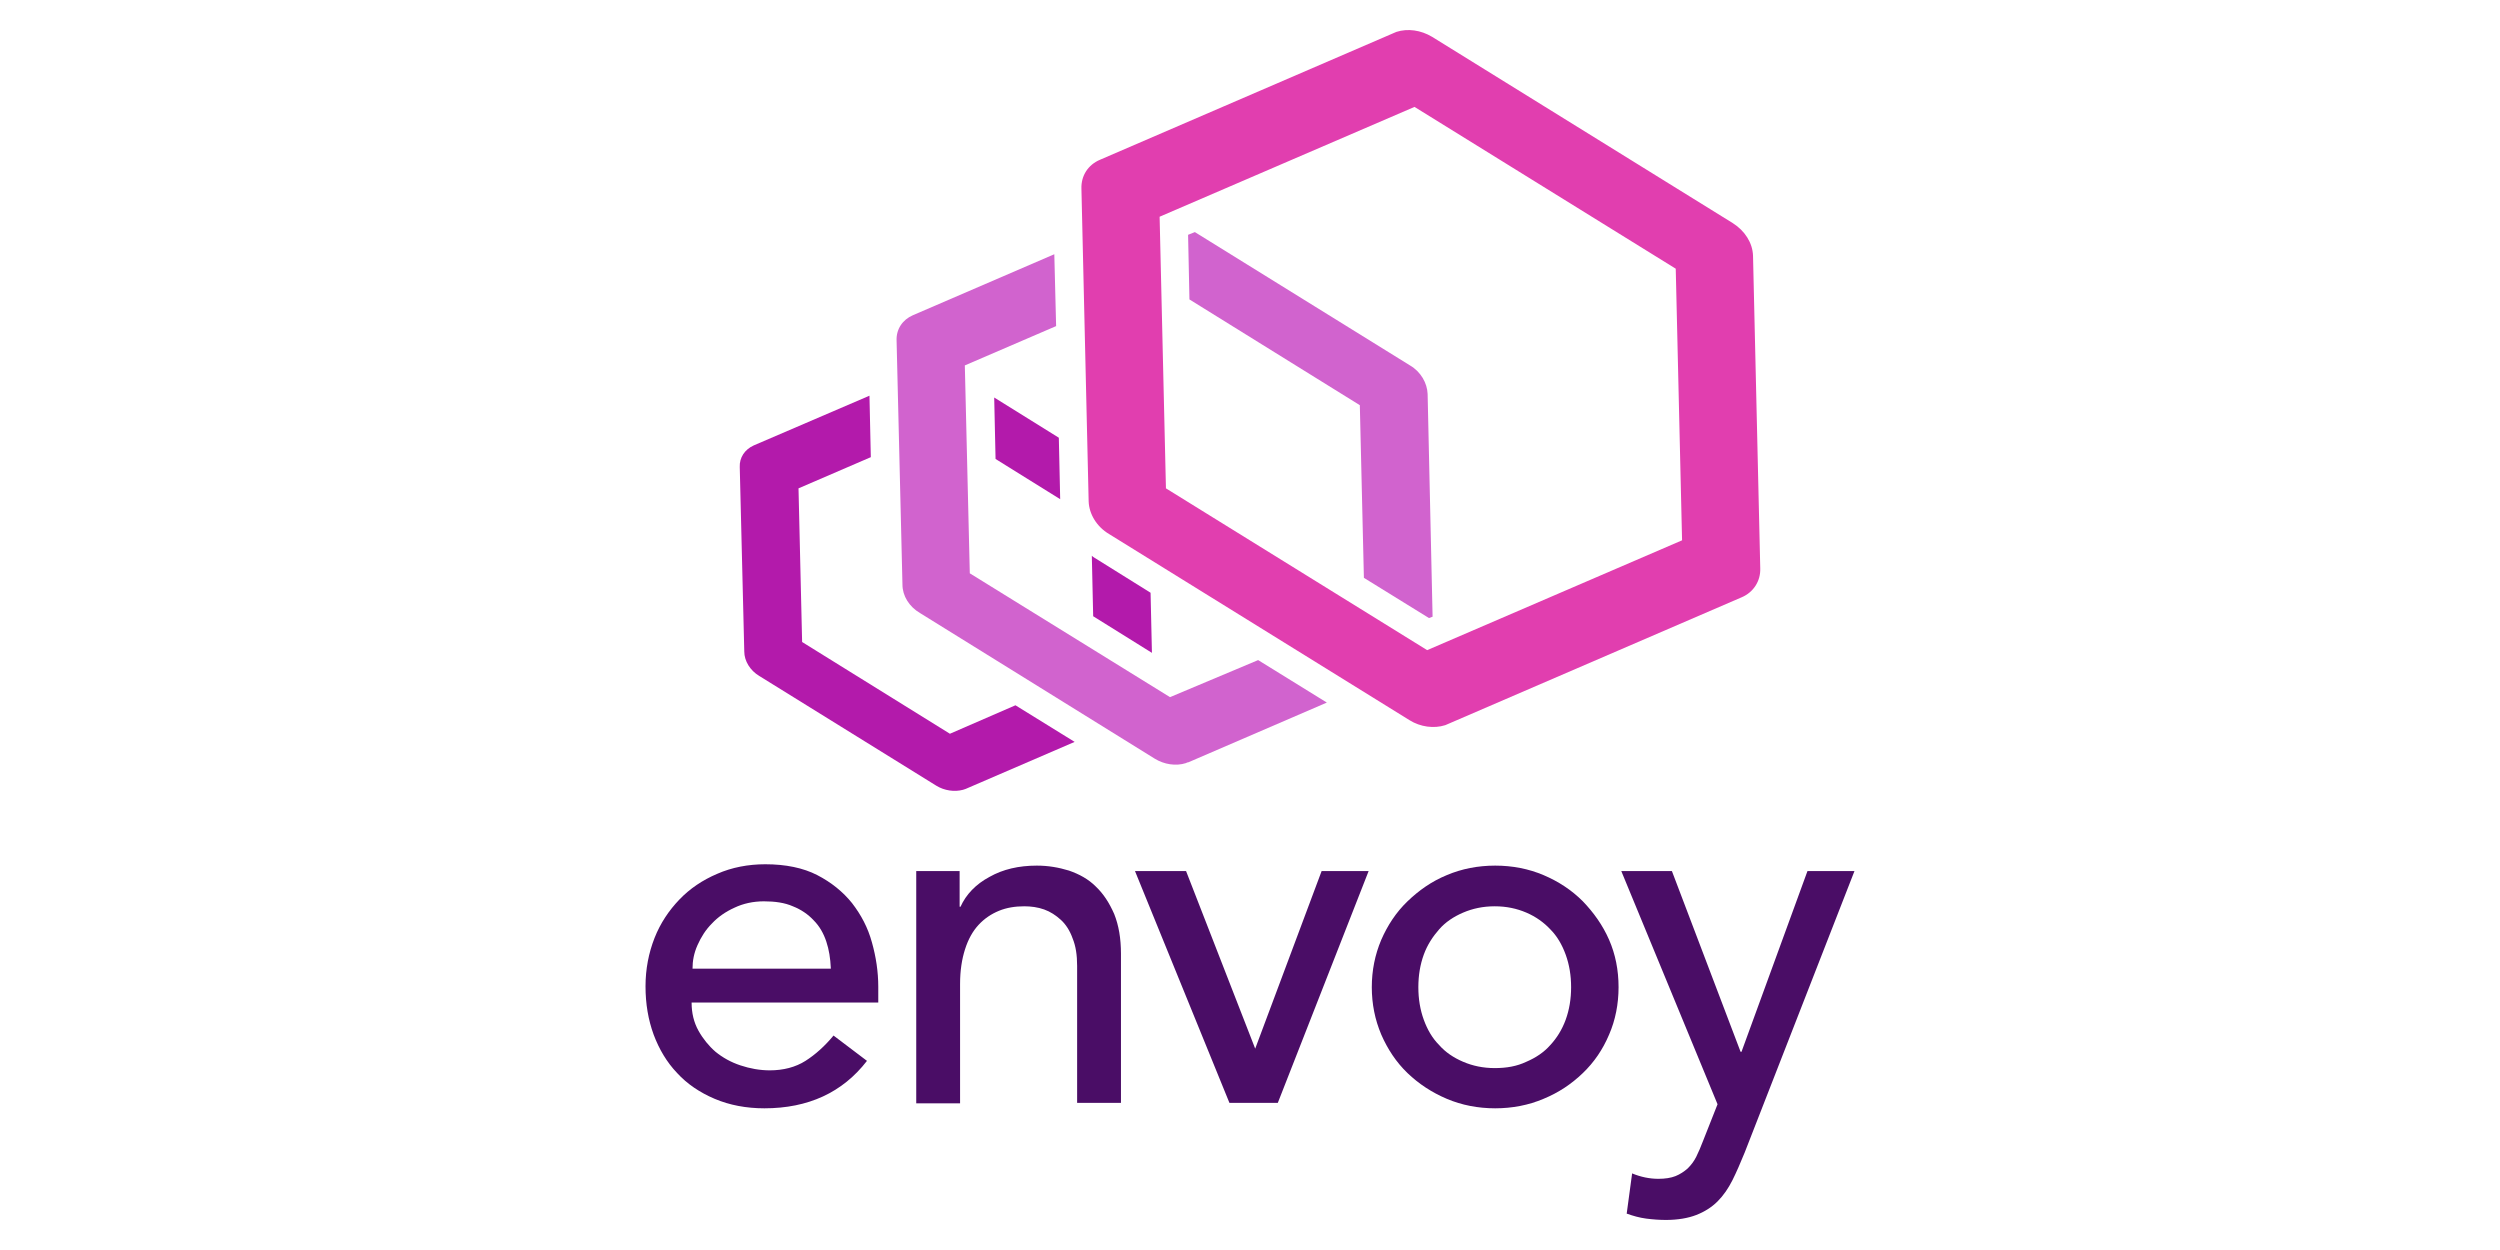
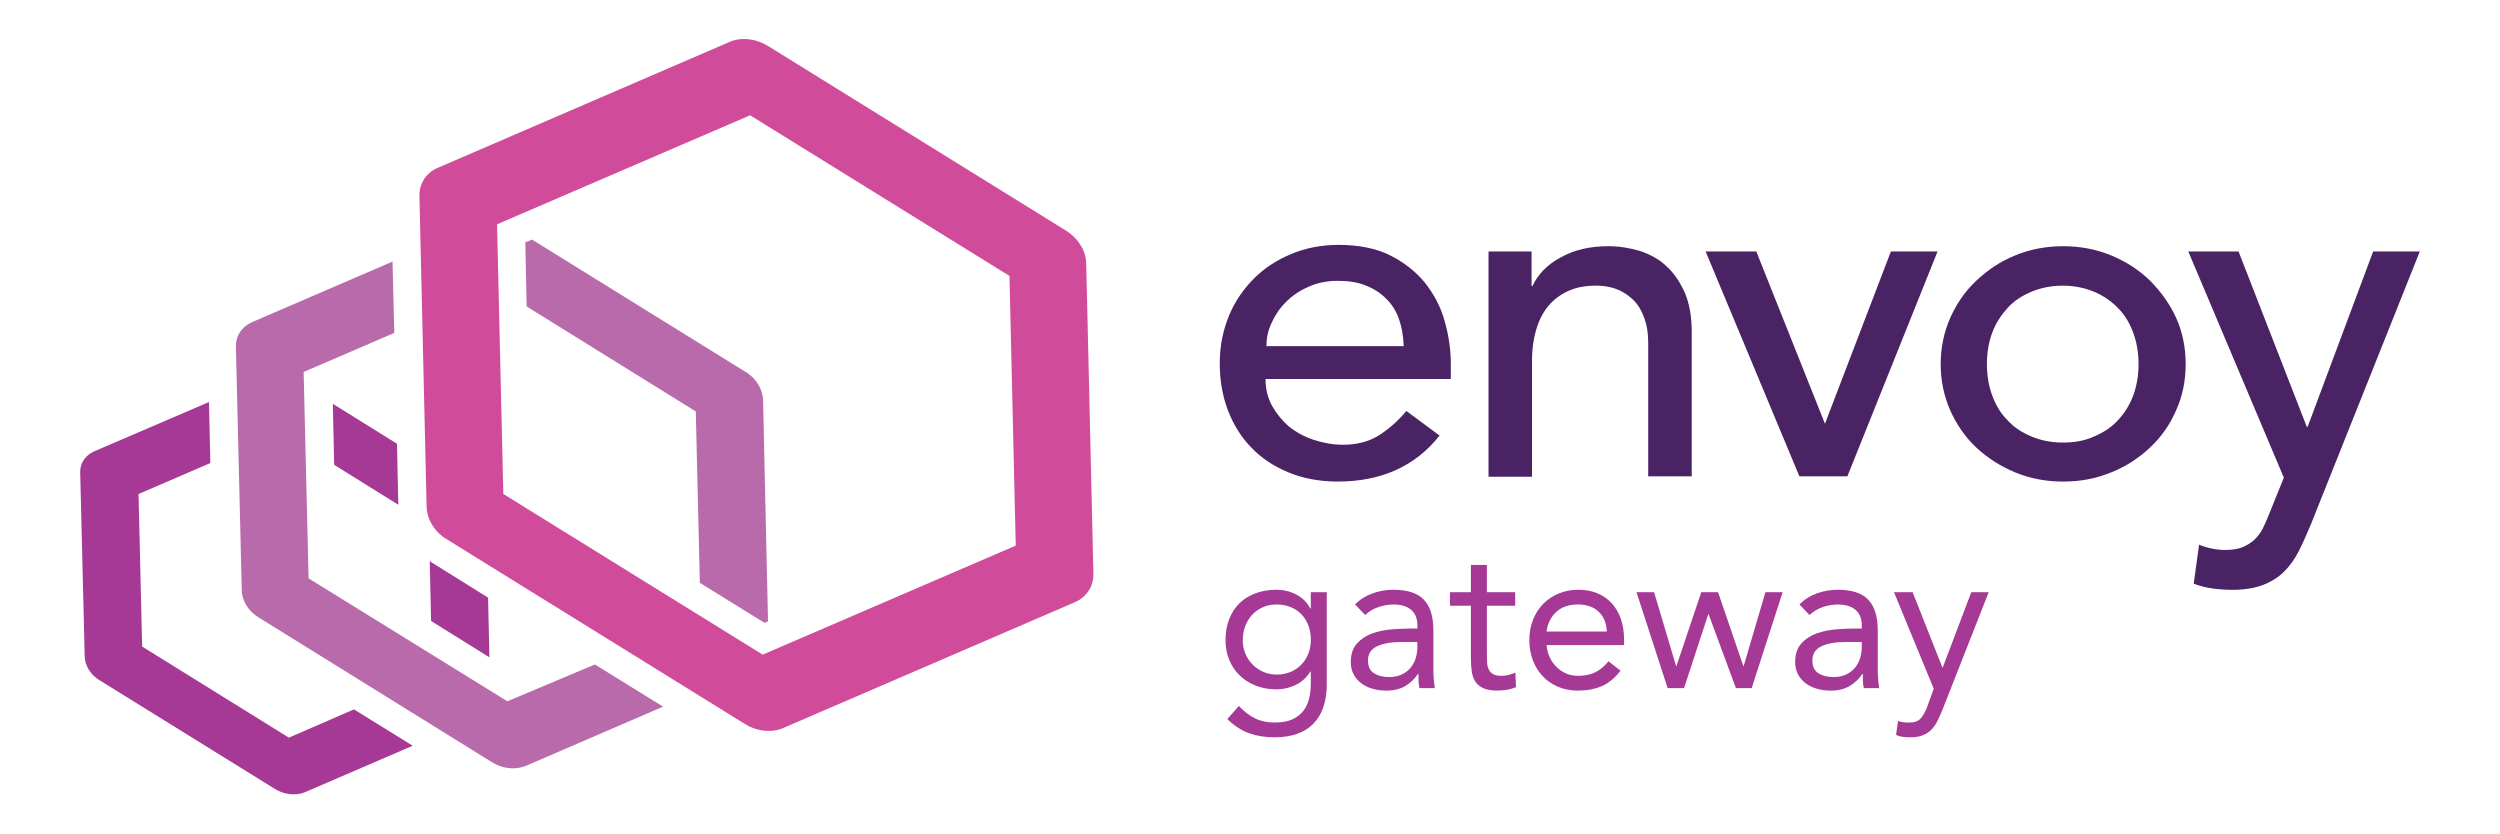
- <svg xmlns="http://www.w3.org/2000/svg" xmlns:xlink="http://www.w3.org/1999/xlink" version="1.1" id="Layer_1" x="0px" y="0px" width="120" height="60" viewBox="0 0 120 60" xml:space="preserve">
-   <defs id="defs37">
-     <defs id="defs5">
-       <rect height="296.2" width="271.8" y="13.6" x="22.9" id="SVGID_1_" />
-     </defs>
-     <clipPath id="SVGID_2_">
-       <use id="use7" style="overflow:visible" xlink:href="#SVGID_1_" x="0" y="0" width="100%" height="100%" />
-     </clipPath>
+ <svg xmlns="http://www.w3.org/2000/svg" version="1.1" viewBox="0 0 1200 400">
+   <defs>
+     <style>
+       .cls-1 {
+         fill: #d04c9b;
+       }
+ 
+       .cls-2 {
+         fill: #4a2365;
+       }
+ 
+       .cls-3 {
+         fill: #b96aab;
+       }
+ 
+       .cls-4 {
+         isolation: isolate;
+       }
+ 
+       .cls-5 {
+         fill: #a53995;
+       }
+     </style>
  </defs>
-   <style type="text/css" id="style2">
- 
- 	.st0{clip-path:url(#SVGID_2_);fill:#E13EAF;}
- 	.st1{clip-path:url(#SVGID_2_);fill:#4A0D66;}
- 	.st2{clip-path:url(#SVGID_2_);fill:#B31AAB;}
- 	.st3{clip-path:url(#SVGID_2_);fill:#D163CE;}
- 
- </style>
-   <g id="g915" transform="translate(1.7000005e-8,0.190089)">
-     <g transform="translate(3.767384,2.396972)" id="g892">
-       <path style="fill:#4a0d66" id="path10" clip-path="url(#SVGID_2_)" d="m 35.5,260.3 c 0,2.2 0.5,4.3 1.5,6.1 1,1.8 2.3,3.4 3.8,4.7 1.6,1.3 3.4,2.3 5.5,3 2.1,0.7 4.3,1.1 6.5,1.1 3,0 5.7,-0.7 7.9,-2.1 2.2,-1.4 4.3,-3.3 6.2,-5.6 l 7.4,5.6 c -5.4,7 -13,10.5 -22.7,10.5 -4,0 -7.7,-0.7 -11,-2.1 -3.3,-1.4 -6.1,-3.3 -8.3,-5.7 -2.3,-2.4 -4,-5.3 -5.2,-8.5 -1.2,-3.3 -1.8,-6.8 -1.8,-10.7 0,-3.8 0.7,-7.4 2,-10.7 1.3,-3.3 3.2,-6.1 5.5,-8.5 2.3,-2.4 5.1,-4.3 8.4,-5.7 3.2,-1.4 6.8,-2.1 10.6,-2.1 4.5,0 8.4,0.8 11.5,2.4 3.1,1.6 5.7,3.7 7.7,6.2 2,2.6 3.5,5.4 4.4,8.7 0.9,3.2 1.4,6.5 1.4,9.8 v 3.5 H 35.5 Z m 30.8,-7.7 c -0.1,-2.2 -0.4,-4.1 -1,-5.9 -0.6,-1.8 -1.5,-3.4 -2.8,-4.7 -1.2,-1.3 -2.8,-2.4 -4.6,-3.1 -1.8,-0.8 -4,-1.1 -6.4,-1.1 -2.4,0 -4.6,0.5 -6.5,1.4 -2,0.9 -3.7,2.1 -5,3.5 -1.4,1.4 -2.4,3 -3.2,4.8 -0.8,1.8 -1.1,3.5 -1.1,5.2 h 30.6 z" class="st1" transform="matrix(0.2169349,0,0,0.2169349,21.72913,-10.91071)" />
-       <path style="fill:#4a0d66" id="path12" clip-path="url(#SVGID_2_)" d="m 85.1,231.1 h 9.7 V 239 H 95 c 1.2,-2.7 3.4,-5 6.4,-6.6 3,-1.7 6.5,-2.5 10.5,-2.5 2.5,0 4.8,0.4 7.1,1.1 2.3,0.8 4.3,1.9 5.9,3.5 1.7,1.6 3,3.6 4.1,6.1 1,2.5 1.5,5.4 1.5,8.8 v 33 h -9.7 v -30.3 c 0,-2.4 -0.3,-4.4 -1,-6.1 -0.6,-1.7 -1.5,-3.1 -2.6,-4.1 -1.1,-1 -2.3,-1.8 -3.7,-2.3 -1.4,-0.5 -2.9,-0.7 -4.4,-0.7 -2,0 -3.9,0.3 -5.6,1 -1.7,0.7 -3.2,1.7 -4.5,3.1 -1.3,1.4 -2.3,3.2 -3,5.4 -0.7,2.2 -1.1,4.7 -1.1,7.7 v 26.4 h -9.7 v -51.4 z" class="st1" transform="matrix(0.2169349,0,0,0.2169349,21.72913,-10.91071)" />
-       <polygon style="fill:#4a0d66" id="polygon14" clip-path="url(#SVGID_2_)" points="144.9,231.1 160.2,270.4 174.9,231.1 185.3,231.1 165.2,282.4 154.5,282.4 133.6,231.1 " class="st1" transform="matrix(0.2169349,0,0,0.2169349,21.72913,-10.91071)" />
-       <path style="fill:#4a0d66" id="path16" clip-path="url(#SVGID_2_)" d="m 186,256.8 c 0,-3.7 0.7,-7.2 2.1,-10.5 1.4,-3.2 3.3,-6.1 5.8,-8.5 2.5,-2.4 5.3,-4.4 8.7,-5.8 3.3,-1.4 6.9,-2.1 10.7,-2.1 3.8,0 7.4,0.7 10.7,2.1 3.3,1.4 6.2,3.3 8.7,5.8 2.4,2.5 4.4,5.3 5.8,8.5 1.4,3.2 2.1,6.7 2.1,10.5 0,3.7 -0.7,7.3 -2.1,10.5 -1.4,3.3 -3.3,6.1 -5.8,8.5 -2.5,2.4 -5.3,4.3 -8.7,5.7 -3.3,1.4 -6.9,2.1 -10.7,2.1 -3.8,0 -7.4,-0.7 -10.7,-2.1 -3.3,-1.4 -6.2,-3.3 -8.7,-5.7 -2.5,-2.4 -4.4,-5.3 -5.8,-8.5 -1.4,-3.3 -2.1,-6.8 -2.1,-10.5 m 10.3,0 c 0,2.6 0.4,5 1.2,7.2 0.8,2.2 1.9,4.1 3.4,5.6 1.4,1.6 3.2,2.8 5.3,3.7 2.1,0.9 4.4,1.4 7,1.4 2.6,0 4.9,-0.4 7,-1.4 2.1,-0.9 3.9,-2.1 5.3,-3.7 1.4,-1.5 2.6,-3.4 3.4,-5.6 0.8,-2.2 1.2,-4.6 1.2,-7.2 0,-2.6 -0.4,-5 -1.2,-7.2 -0.8,-2.2 -1.9,-4.1 -3.4,-5.6 -1.4,-1.5 -3.2,-2.8 -5.3,-3.7 -2.1,-0.9 -4.4,-1.4 -7,-1.4 -2.6,0 -4.9,0.5 -7,1.4 -2.1,0.9 -3.9,2.1 -5.3,3.7 -1.4,1.6 -2.6,3.4 -3.4,5.6 -0.8,2.2 -1.2,4.6 -1.2,7.2" class="st1" transform="matrix(0.2169349,0,0,0.2169349,21.72913,-10.91071)" />
-       <path style="fill:#4a0d66" id="path18" clip-path="url(#SVGID_2_)" d="m 241.2,231.1 h 11.2 l 15.2,40 h 0.2 l 14.6,-40 h 10.4 l -24.3,62.3 c -0.9,2.2 -1.8,4.3 -2.7,6.1 -0.9,1.8 -2,3.4 -3.3,4.7 -1.3,1.3 -2.9,2.3 -4.7,3 -1.8,0.7 -4.1,1.1 -6.7,1.1 -1.4,0 -2.9,-0.1 -4.4,-0.3 -1.5,-0.2 -2.9,-0.6 -4.3,-1.1 l 1.2,-8.9 c 1.9,0.8 3.9,1.2 5.8,1.2 1.5,0 2.8,-0.2 3.8,-0.6 1,-0.4 1.9,-1 2.7,-1.7 0.8,-0.8 1.4,-1.6 1.9,-2.6 0.5,-1 1,-2.2 1.5,-3.5 l 3.2,-8.1 z" class="st1" transform="matrix(0.2169349,0,0,0.2169349,21.72913,-10.91071)" />
-     </g>
-     <g transform="translate(3.77838,8.389402)" id="g900">
-       <polygon style="fill:#b31aab" id="polygon20" clip-path="url(#SVGID_2_)" points="117,121.2 116.7,107.6 102.4,98.7 102.7,112.3 " class="st2" transform="matrix(0.2169349,0,0,0.2169349,21.72913,-10.91071)" />
-       <path style="fill:#b31aab" id="path22" clip-path="url(#SVGID_2_)" d="m 137.3,155.2 -0.3,-13.3 -12.5,-7.8 c -0.2,-0.1 -0.4,-0.3 -0.5,-0.4 l 0.3,13.4 z" class="st2" transform="matrix(0.2169349,0,0,0.2169349,21.72913,-10.91071)" />
-       <path style="fill:#b31aab" id="path24" clip-path="url(#SVGID_2_)" d="m 92.6,173.1 -32.7,-20.3 -0.8,-34 16,-6.9 -0.3,-13.6 -25.6,11 c -2,0.9 -3.2,2.7 -3.1,4.8 l 1,40.8 c 0,2.1 1.3,4.2 3.3,5.4 l 39.2,24.3 c 1.8,1.1 4,1.4 5.9,0.9 0.2,-0.1 0.4,-0.1 0.6,-0.2 l 24.1,-10.4 -13.1,-8.1 z" class="st2" transform="matrix(0.2169349,0,0,0.2169349,21.72913,-10.91071)" />
-       <path style="fill:#d163ce" id="path26" clip-path="url(#SVGID_2_)" d="m 198.3,97.9 c -0.1,-2.4 -1.5,-4.9 -3.9,-6.3 l -47.6,-29.5 -1.5,0.6 0.3,14.3 37.7,23.4 0.9,38.2 14.4,8.9 0.8,-0.3 z" class="st3" transform="matrix(0.2169349,0,0,0.2169349,21.72913,-10.91071)" />
-       <path style="fill:#d163ce" id="path28" clip-path="url(#SVGID_2_)" d="M 141.3,165 97,137.6 95.9,91.6 116.1,82.9 115.7,67 84.4,80.5 c -2.3,1 -3.7,3.1 -3.6,5.6 l 1.3,54 c 0,2.5 1.5,4.9 3.9,6.3 l 51.9,32.2 c 2.1,1.3 4.7,1.7 6.9,1 0.2,-0.1 0.4,-0.2 0.6,-0.2 l 30.6,-13.2 -15.2,-9.4 z" class="st3" transform="matrix(0.2169349,0,0,0.2169349,21.72913,-10.91071)" />
-       <path style="fill:#e13eaf" id="path30" clip-path="url(#SVGID_2_)" d="M 265.8,60.1 199.3,18.9 c -2.5,-1.5 -5.4,-1.9 -7.9,-1.1 -0.2,0.1 -0.5,0.2 -0.7,0.3 l -64.9,28 c -2.6,1.1 -4.2,3.5 -4.1,6.4 l 1.6,69.2 c 0.1,2.8 1.8,5.6 4.5,7.2 l 66.5,41.2 c 2.4,1.5 5.4,1.9 7.9,1.1 0.2,-0.1 0.5,-0.2 0.7,-0.3 l 64.9,-28 c 2.6,-1.1 4.2,-3.6 4.1,-6.4 l -1.6,-69.2 c -0.1,-2.8 -1.8,-5.5 -4.5,-7.2 m -67.6,94.5 -57.8,-35.8 -1.4,-60.1 56.4,-24.3 57.8,35.8 1.4,60.1 z" class="st0" transform="matrix(0.2169349,0,0,0.2169349,21.72913,-10.91071)" />
+   <g>
+     <g id="Layer_1">
+       <g>
+         <polygon id="polygon20" class="cls-5" points="191.2 242.29 190.55 213 159.76 193.83 160.4 223.12 191.2 242.29" />
+         <path id="path22" class="cls-5" d="M234.92,315.52l-.65-28.65-26.92-16.8c-.43-.21-.86-.64-1.08-.86l.65,28.86,28,17.45h0Z" />
+         <path id="path24" class="cls-5" d="M138.65,354.07l-70.42-43.72-1.73-73.23,34.46-14.86-.65-29.29-55.14,23.69c-4.3,1.94-6.89,5.81-6.67,10.33l2.15,87.87c0,4.53,2.8,9.06,7.11,11.64l84.43,52.33c3.88,2.37,8.61,3.02,12.71,1.94.43-.21.86-.21,1.29-.43l51.9-22.39-28.21-17.45-31.23,13.57h0Z" />
+         <path id="path26" class="cls-3" d="M366.29,192.11c-.21-5.17-3.23-10.55-8.39-13.57l-102.52-63.53-3.23,1.29.64,30.8,81.19,50.4,1.94,82.27,31.01,19.17,1.72-.64-2.37-106.18h0Z" />
+         <path id="path28" class="cls-3" d="M243.53,336.62l-95.41-59.01-2.37-99.07,43.51-18.74-.86-34.24-67.41,29.07c-4.95,2.16-7.97,6.68-7.75,12.06l2.8,116.3c0,5.38,3.23,10.56,8.4,13.57l111.78,69.35c4.52,2.79,10.12,3.66,14.86,2.15.43-.22.86-.43,1.29-.43l65.9-28.44-32.73-20.25-42,17.67h0Z" />
+         <path id="path30" class="cls-1" d="M511.67,110.69L368.45,21.96c-5.38-3.23-11.62-4.1-17-2.37-.44.21-1.08.43-1.51.64l-139.78,60.31c-5.6,2.37-9.04,7.54-8.83,13.78l3.44,149.04c.22,6.03,3.88,12.06,9.7,15.51l143.22,88.73c5.17,3.23,11.63,4.09,17.01,2.38.43-.22,1.08-.44,1.51-.65l139.78-60.3c5.59-2.37,9.05-7.75,8.84-13.79l-3.45-149.04c-.21-6.03-3.88-11.85-9.69-15.51M366.08,314.22l-124.48-77.11-3.02-129.44,121.47-52.33,124.49,77.1,3.02,129.45-121.47,52.33h0Z" />
+       </g>
+       <path id="path10" class="cls-2" d="M607.46,182.14c0,4.62,1.08,9.04,3.23,12.83,2.16,3.78,4.95,7.15,8.18,9.88,3.44,2.74,7.33,4.84,11.84,6.32,4.52,1.47,9.26,2.31,14,2.31,6.46,0,12.27-1.48,17.01-4.41,4.73-2.96,9.26-6.96,13.35-11.79l15.93,11.79c-11.63,14.71-27.99,22.08-48.88,22.08-8.61,0-16.58-1.47-23.69-4.41-7.11-2.96-13.13-6.95-17.88-12-4.95-5.05-8.61-11.15-11.19-17.88-2.58-6.94-3.88-14.31-3.88-22.51s1.51-15.57,4.31-22.51c2.8-6.94,6.89-12.83,11.84-17.88s10.98-9.04,18.09-12c6.9-2.94,14.65-4.42,22.83-4.42,9.69,0,18.09,1.69,24.77,5.06,6.67,3.36,12.27,7.77,16.58,13.03,4.31,5.48,7.54,11.37,9.48,18.31,1.94,6.73,3.01,13.67,3.01,20.62v7.37h-88.93v.21h0ZM673.78,165.95c-.22-4.63-.86-8.64-2.15-12.42-1.29-3.79-3.23-7.15-6.03-9.89-2.59-2.74-6.02-5.05-9.91-6.53-3.88-1.69-8.61-2.31-13.78-2.31s-9.9,1.05-13.99,2.94c-4.31,1.88-7.97,4.42-10.77,7.36-3.01,2.94-5.17,6.31-6.89,10.1-1.72,3.79-2.37,7.37-2.37,10.95h65.89v-.21h0Z" />
+       <path id="path12" class="cls-2" d="M714.26,120.71h20.89v16.61h.43c2.58-5.68,7.32-10.52,13.78-13.88,6.46-3.58,14-5.26,22.61-5.26,5.39,0,10.34.84,15.29,2.31,4.95,1.68,9.26,4.01,12.71,7.36,3.66,3.37,6.46,7.57,8.83,12.84,2.16,5.26,3.23,11.36,3.23,18.51v69.44h-20.89v-63.76c0-5.05-.65-9.25-2.15-12.83-1.3-3.58-3.23-6.53-5.6-8.64-2.37-2.1-4.95-3.79-7.97-4.83-3.01-1.06-6.24-1.48-9.47-1.48-4.3,0-8.4.63-12.06,2.1-3.66,1.48-6.89,3.58-9.68,6.53-2.8,2.94-4.96,6.73-6.47,11.35-1.5,4.63-2.37,9.89-2.37,16.21v55.55h-20.88v-108.15h-.22v.02Z" />
+       <polygon id="polygon14" class="cls-2" points="843.03 120.71 875.98 203.4 907.63 120.71 930.03 120.71 886.74 228.64 863.71 228.64 818.7 120.71 843.03 120.71" />
+       <path id="path16" class="cls-2" d="M931.53,174.77c0-7.78,1.51-15.15,4.53-22.09,3.01-6.73,7.1-12.83,12.49-17.88,5.38-5.06,11.41-9.26,18.73-12.2,7.12-2.95,14.86-4.42,23.04-4.42s15.93,1.47,23.04,4.42c7.1,2.94,13.36,6.93,18.73,12.2,5.17,5.25,9.48,11.15,12.5,17.88,3.01,6.73,4.53,14.1,4.53,22.09s-1.52,15.36-4.53,22.1c-3.02,6.94-7.11,12.83-12.5,17.88-5.37,5.05-11.4,9.04-18.73,12-7.11,2.94-14.85,4.41-23.04,4.41s-15.93-1.47-23.04-4.41c-7.1-2.96-13.35-6.95-18.73-12-5.39-5.05-9.48-11.15-12.49-17.88-3.01-6.94-4.53-14.31-4.53-22.1M953.71,174.77c0,5.47.86,10.52,2.59,15.15,1.71,4.62,4.09,8.62,7.31,11.79,3.02,3.37,6.9,5.89,11.42,7.78,4.52,1.89,9.48,2.94,15.08,2.94s10.55-.84,15.07-2.94c4.51-1.89,8.4-4.41,11.42-7.78,3-3.16,5.59-7.16,7.31-11.79,1.73-4.63,2.59-9.68,2.59-15.15s-.86-10.52-2.59-15.15c-1.71-4.63-4.09-8.63-7.31-11.78-3.02-3.15-6.9-5.89-11.42-7.78-4.52-1.89-9.48-2.94-15.07-2.94s-10.56,1.05-15.08,2.94c-4.52,1.9-8.39,4.42-11.42,7.78-3,3.37-5.59,7.15-7.31,11.78-1.73,4.63-2.59,9.68-2.59,15.15" />
+       <path id="path18" class="cls-2" d="M1050.39,120.71h24.12l32.74,84.15h.42l31.44-84.15h22.4l-52.32,131.07c-1.94,4.63-3.88,9.05-5.82,12.84s-4.31,7.15-7.11,9.88c-2.79,2.73-6.25,4.84-10.12,6.31-3.88,1.48-8.82,2.31-14.43,2.31-3.02,0-6.24-.21-9.48-.62-3.22-.41-6.25-1.26-9.25-2.31l2.58-18.74c4.09,1.69,8.4,2.53,12.49,2.53,3.24,0,6.03-.42,8.18-1.26,2.16-.84,4.09-2.1,5.81-3.58,1.73-1.69,3.03-3.36,4.09-5.46,1.08-2.12,2.15-4.63,3.23-7.37l6.88-17.04-45.86-108.56h0Z" />
+       <g class="cls-4">
+         <path class="cls-5" d="M636.86,328.23c0,8.4-2.15,14.77-6.44,19.14-4.3,4.36-10.51,6.54-18.65,6.54-4.53,0-8.61-.66-12.25-1.97-3.64-1.31-7.1-3.58-10.38-6.79l5.51-6.3c2.43,2.62,5,4.61,7.72,5.95,2.72,1.34,5.85,2.02,9.4,2.02s6.25-.51,8.51-1.52c2.26-1.02,4.05-2.4,5.36-4.13,1.31-1.74,2.23-3.72,2.75-5.95.52-2.23.79-4.56.79-6.99v-5.9h-.2c-1.84,2.95-4.23,5.12-7.18,6.49-2.95,1.38-5.97,2.07-9.05,2.07-3.61,0-6.92-.59-9.94-1.77-3.02-1.18-5.61-2.82-7.77-4.92-2.16-2.1-3.84-4.59-5.02-7.48-1.18-2.89-1.77-6.03-1.77-9.45,0-3.74.59-7.12,1.77-10.13,1.18-3.02,2.84-5.56,4.97-7.62,2.13-2.07,4.71-3.66,7.72-4.77,3.02-1.11,6.36-1.67,10.04-1.67,1.57,0,3.15.18,4.72.54,1.57.36,3.1.92,4.58,1.67,1.48.75,2.8,1.71,3.98,2.85,1.18,1.15,2.17,2.48,2.95,3.98h.2v-7.87h7.67v43.98ZM596.52,307.28c0,2.36.43,4.54,1.28,6.54.85,2,2.02,3.74,3.49,5.21,1.48,1.48,3.2,2.64,5.17,3.49,1.97.85,4.07,1.28,6.3,1.28,2.62,0,4.95-.46,6.99-1.38,2.03-.92,3.75-2.15,5.17-3.69,1.41-1.54,2.48-3.31,3.2-5.31.72-2,1.08-4.12,1.08-6.35,0-2.49-.39-4.77-1.18-6.84-.79-2.07-1.9-3.85-3.34-5.36-1.44-1.51-3.18-2.67-5.21-3.49-2.03-.82-4.26-1.23-6.69-1.23s-4.64.44-6.64,1.33c-2,.88-3.71,2.1-5.12,3.64-1.41,1.54-2.51,3.35-3.3,5.41-.79,2.07-1.18,4.31-1.18,6.74Z" />
+         <path class="cls-5" d="M650.44,290.16c2.36-2.43,5.17-4.21,8.41-5.36,3.25-1.15,6.54-1.72,9.89-1.72,6.82,0,11.74,1.61,14.76,4.82,3.02,3.21,4.53,8.1,4.53,14.66v19.78c0,1.31.06,2.67.2,4.08.13,1.41.3,2.71.49,3.89h-7.38c-.26-1.05-.41-2.21-.44-3.49-.03-1.28-.05-2.41-.05-3.39h-.2c-1.51,2.36-3.53,4.3-6.05,5.81-2.53,1.51-5.56,2.26-9.1,2.26-2.36,0-4.58-.29-6.64-.89-2.07-.59-3.87-1.46-5.41-2.61-1.54-1.15-2.77-2.57-3.69-4.28-.92-1.71-1.38-3.67-1.38-5.9,0-3.8.98-6.79,2.95-8.95,1.97-2.16,4.41-3.77,7.33-4.82,2.92-1.05,6.07-1.7,9.45-1.97,3.38-.26,6.48-.39,9.3-.39h2.95v-1.38c0-3.35-1-5.87-3-7.58-2-1.71-4.81-2.56-8.41-2.56-2.49,0-4.94.41-7.33,1.23-2.4.82-4.51,2.08-6.35,3.79l-4.82-5.02ZM672.67,308.16c-4.92,0-8.82.69-11.71,2.07-2.89,1.38-4.33,3.64-4.33,6.79,0,2.89.97,4.94,2.9,6.15,1.93,1.21,4.34,1.82,7.23,1.82,2.23,0,4.18-.38,5.85-1.13,1.67-.75,3.07-1.75,4.18-3,1.12-1.25,1.97-2.71,2.56-4.38.59-1.67.92-3.46.98-5.36v-2.95h-7.67Z" />
+         <path class="cls-5" d="M727.28,290.75h-13.58v23.02c0,1.51.03,2.9.1,4.18.06,1.28.33,2.39.79,3.34.46.95,1.15,1.71,2.07,2.26.92.56,2.23.84,3.94.84,1.11,0,2.26-.13,3.44-.39,1.18-.26,2.3-.66,3.35-1.18l.29,6.99c-1.31.59-2.77,1.02-4.38,1.28-1.61.26-3.13.39-4.58.39-2.75,0-4.95-.36-6.59-1.08-1.64-.72-2.92-1.74-3.84-3.05-.92-1.31-1.52-2.93-1.82-4.87-.29-1.93-.44-4.08-.44-6.44v-25.29h-10.04v-6.49h10.04v-13.09h7.67v13.09h13.58v6.49Z" />
+         <path class="cls-5" d="M777.85,321.94c-2.75,3.54-5.77,6.02-9.05,7.43-3.28,1.41-7.08,2.12-11.41,2.12-3.61,0-6.85-.64-9.74-1.92-2.89-1.28-5.33-3-7.33-5.17-2-2.17-3.54-4.72-4.62-7.67-1.08-2.95-1.62-6.1-1.62-9.45,0-3.54.59-6.8,1.77-9.79,1.18-2.98,2.82-5.54,4.92-7.67,2.1-2.13,4.59-3.79,7.48-4.97,2.89-1.18,6.03-1.77,9.45-1.77,3.21,0,6.17.54,8.86,1.62,2.69,1.08,5,2.66,6.94,4.72,1.93,2.07,3.43,4.59,4.48,7.58,1.05,2.99,1.57,6.38,1.57,10.18v2.46h-37.19c.13,1.97.61,3.85,1.43,5.66.82,1.81,1.88,3.38,3.2,4.72,1.31,1.35,2.85,2.41,4.62,3.2,1.77.79,3.71,1.18,5.8,1.18,3.35,0,6.17-.59,8.46-1.77,2.29-1.18,4.36-2.92,6.2-5.21l5.8,4.53ZM771.26,303.14c-.13-3.94-1.41-7.08-3.84-9.45-2.43-2.36-5.77-3.54-10.04-3.54s-7.71,1.18-10.33,3.54c-2.62,2.36-4.2,5.51-4.72,9.45h28.93Z" />
+         <path class="cls-5" d="M840.82,330.3h-7.58l-13.09-35.42h-.2l-11.61,35.42h-7.87l-14.96-46.05h8.46l10.53,35.42h.2l11.91-35.42h8.07l12.1,35.42h.2l10.43-35.42h8.26l-14.86,46.05Z" />
+         <path class="cls-5" d="M863.74,290.16c2.36-2.43,5.17-4.21,8.41-5.36,3.25-1.15,6.54-1.72,9.89-1.72,6.82,0,11.74,1.61,14.76,4.82,3.02,3.21,4.53,8.1,4.53,14.66v19.78c0,1.31.06,2.67.2,4.08.13,1.41.29,2.71.49,3.89h-7.38c-.26-1.05-.41-2.21-.44-3.49-.04-1.28-.05-2.41-.05-3.39h-.2c-1.51,2.36-3.53,4.3-6.05,5.81-2.53,1.51-5.56,2.26-9.1,2.26-2.36,0-4.58-.29-6.64-.89-2.07-.59-3.87-1.46-5.41-2.61-1.54-1.15-2.77-2.57-3.69-4.28-.92-1.71-1.38-3.67-1.38-5.9,0-3.8.98-6.79,2.95-8.95,1.97-2.16,4.41-3.77,7.33-4.82,2.92-1.05,6.07-1.7,9.45-1.97,3.38-.26,6.48-.39,9.3-.39h2.95v-1.38c0-3.35-1-5.87-3-7.58-2-1.71-4.8-2.56-8.41-2.56-2.49,0-4.94.41-7.33,1.23-2.4.82-4.51,2.08-6.35,3.79l-4.82-5.02ZM885.98,308.16c-4.92,0-8.82.69-11.71,2.07-2.89,1.38-4.33,3.64-4.33,6.79,0,2.89.97,4.94,2.9,6.15,1.93,1.21,4.34,1.82,7.23,1.82,2.23,0,4.18-.38,5.85-1.13,1.67-.75,3.07-1.75,4.18-3,1.12-1.25,1.97-2.71,2.56-4.38.59-1.67.92-3.46.98-5.36v-2.95h-7.68Z" />
+         <path class="cls-5" d="M932.32,340.83c-.79,1.97-1.59,3.75-2.41,5.36-.82,1.61-1.8,2.98-2.95,4.13-1.15,1.15-2.53,2.03-4.13,2.66-1.61.62-3.56.93-5.85.93-1.12,0-2.28-.07-3.49-.2-1.21-.13-2.35-.46-3.39-.98l.98-6.69c.79.33,1.61.54,2.46.64.85.1,1.84.15,2.95.15,2.49,0,4.33-.69,5.51-2.07,1.18-1.38,2.2-3.21,3.05-5.51l3.15-8.66-19.09-46.34h8.95l14.27,36.11h.2l13.68-36.11h8.36l-22.24,56.57Z" />
+       </g>
    </g>
  </g>
</svg>
